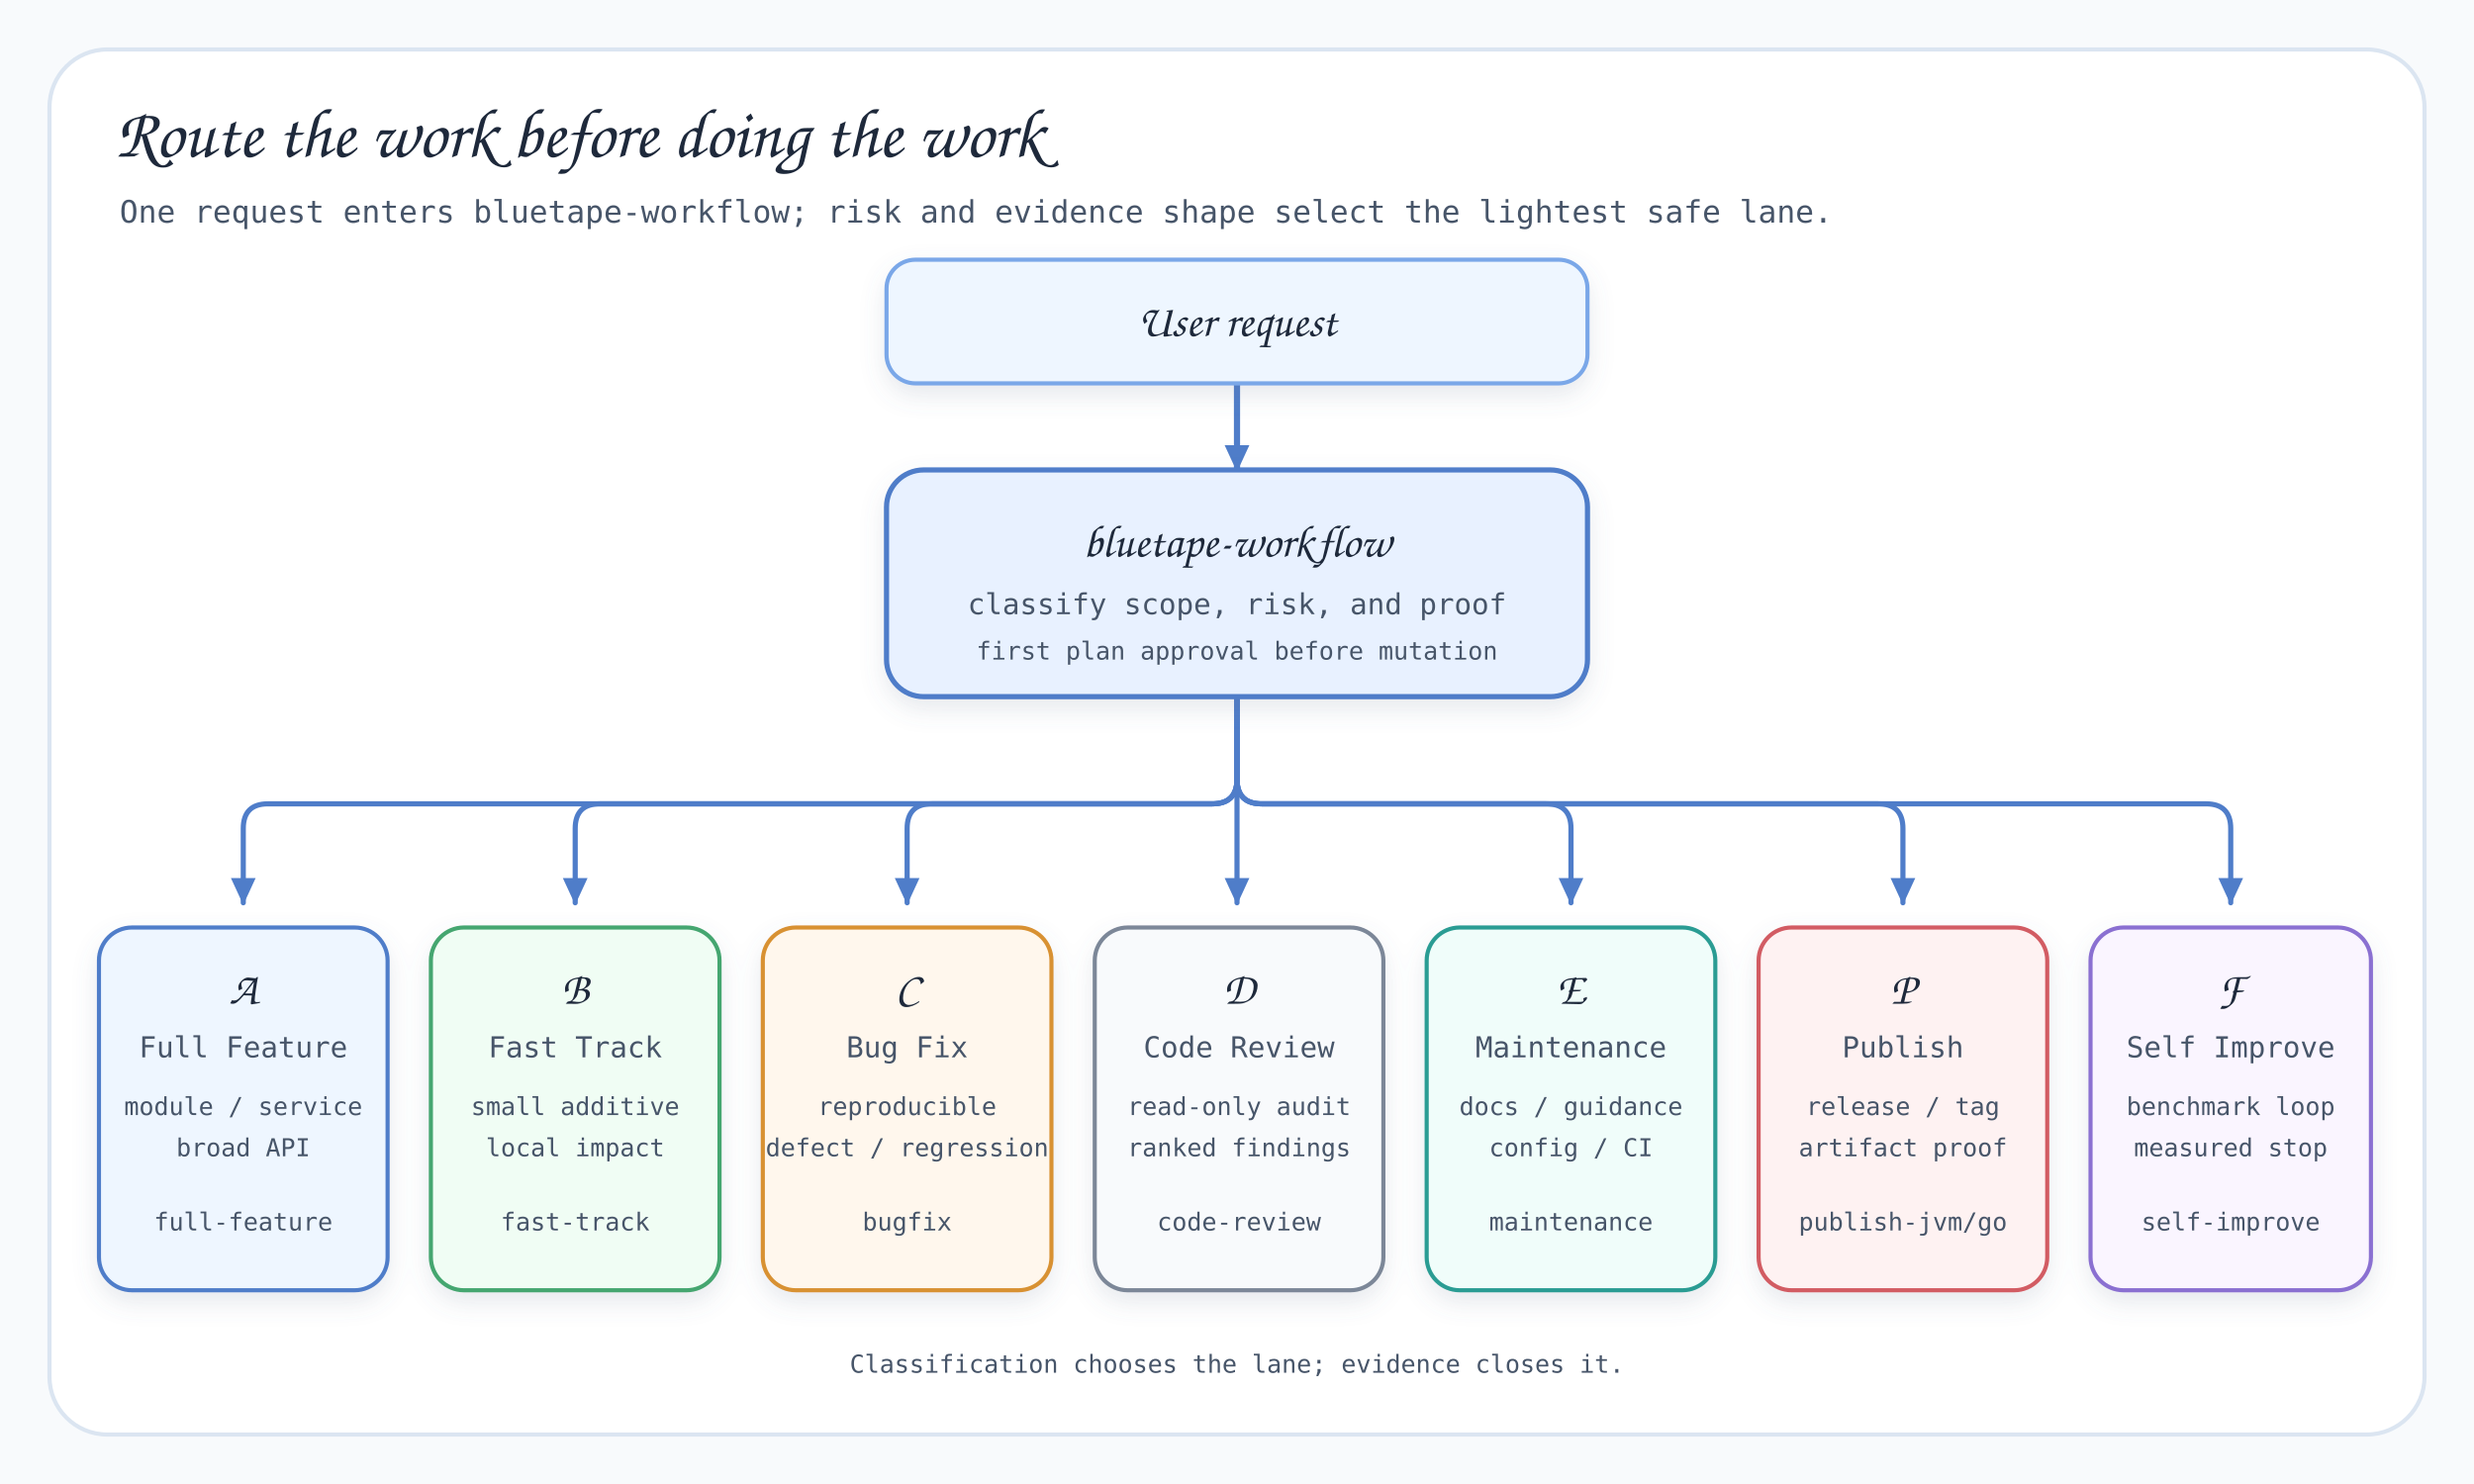
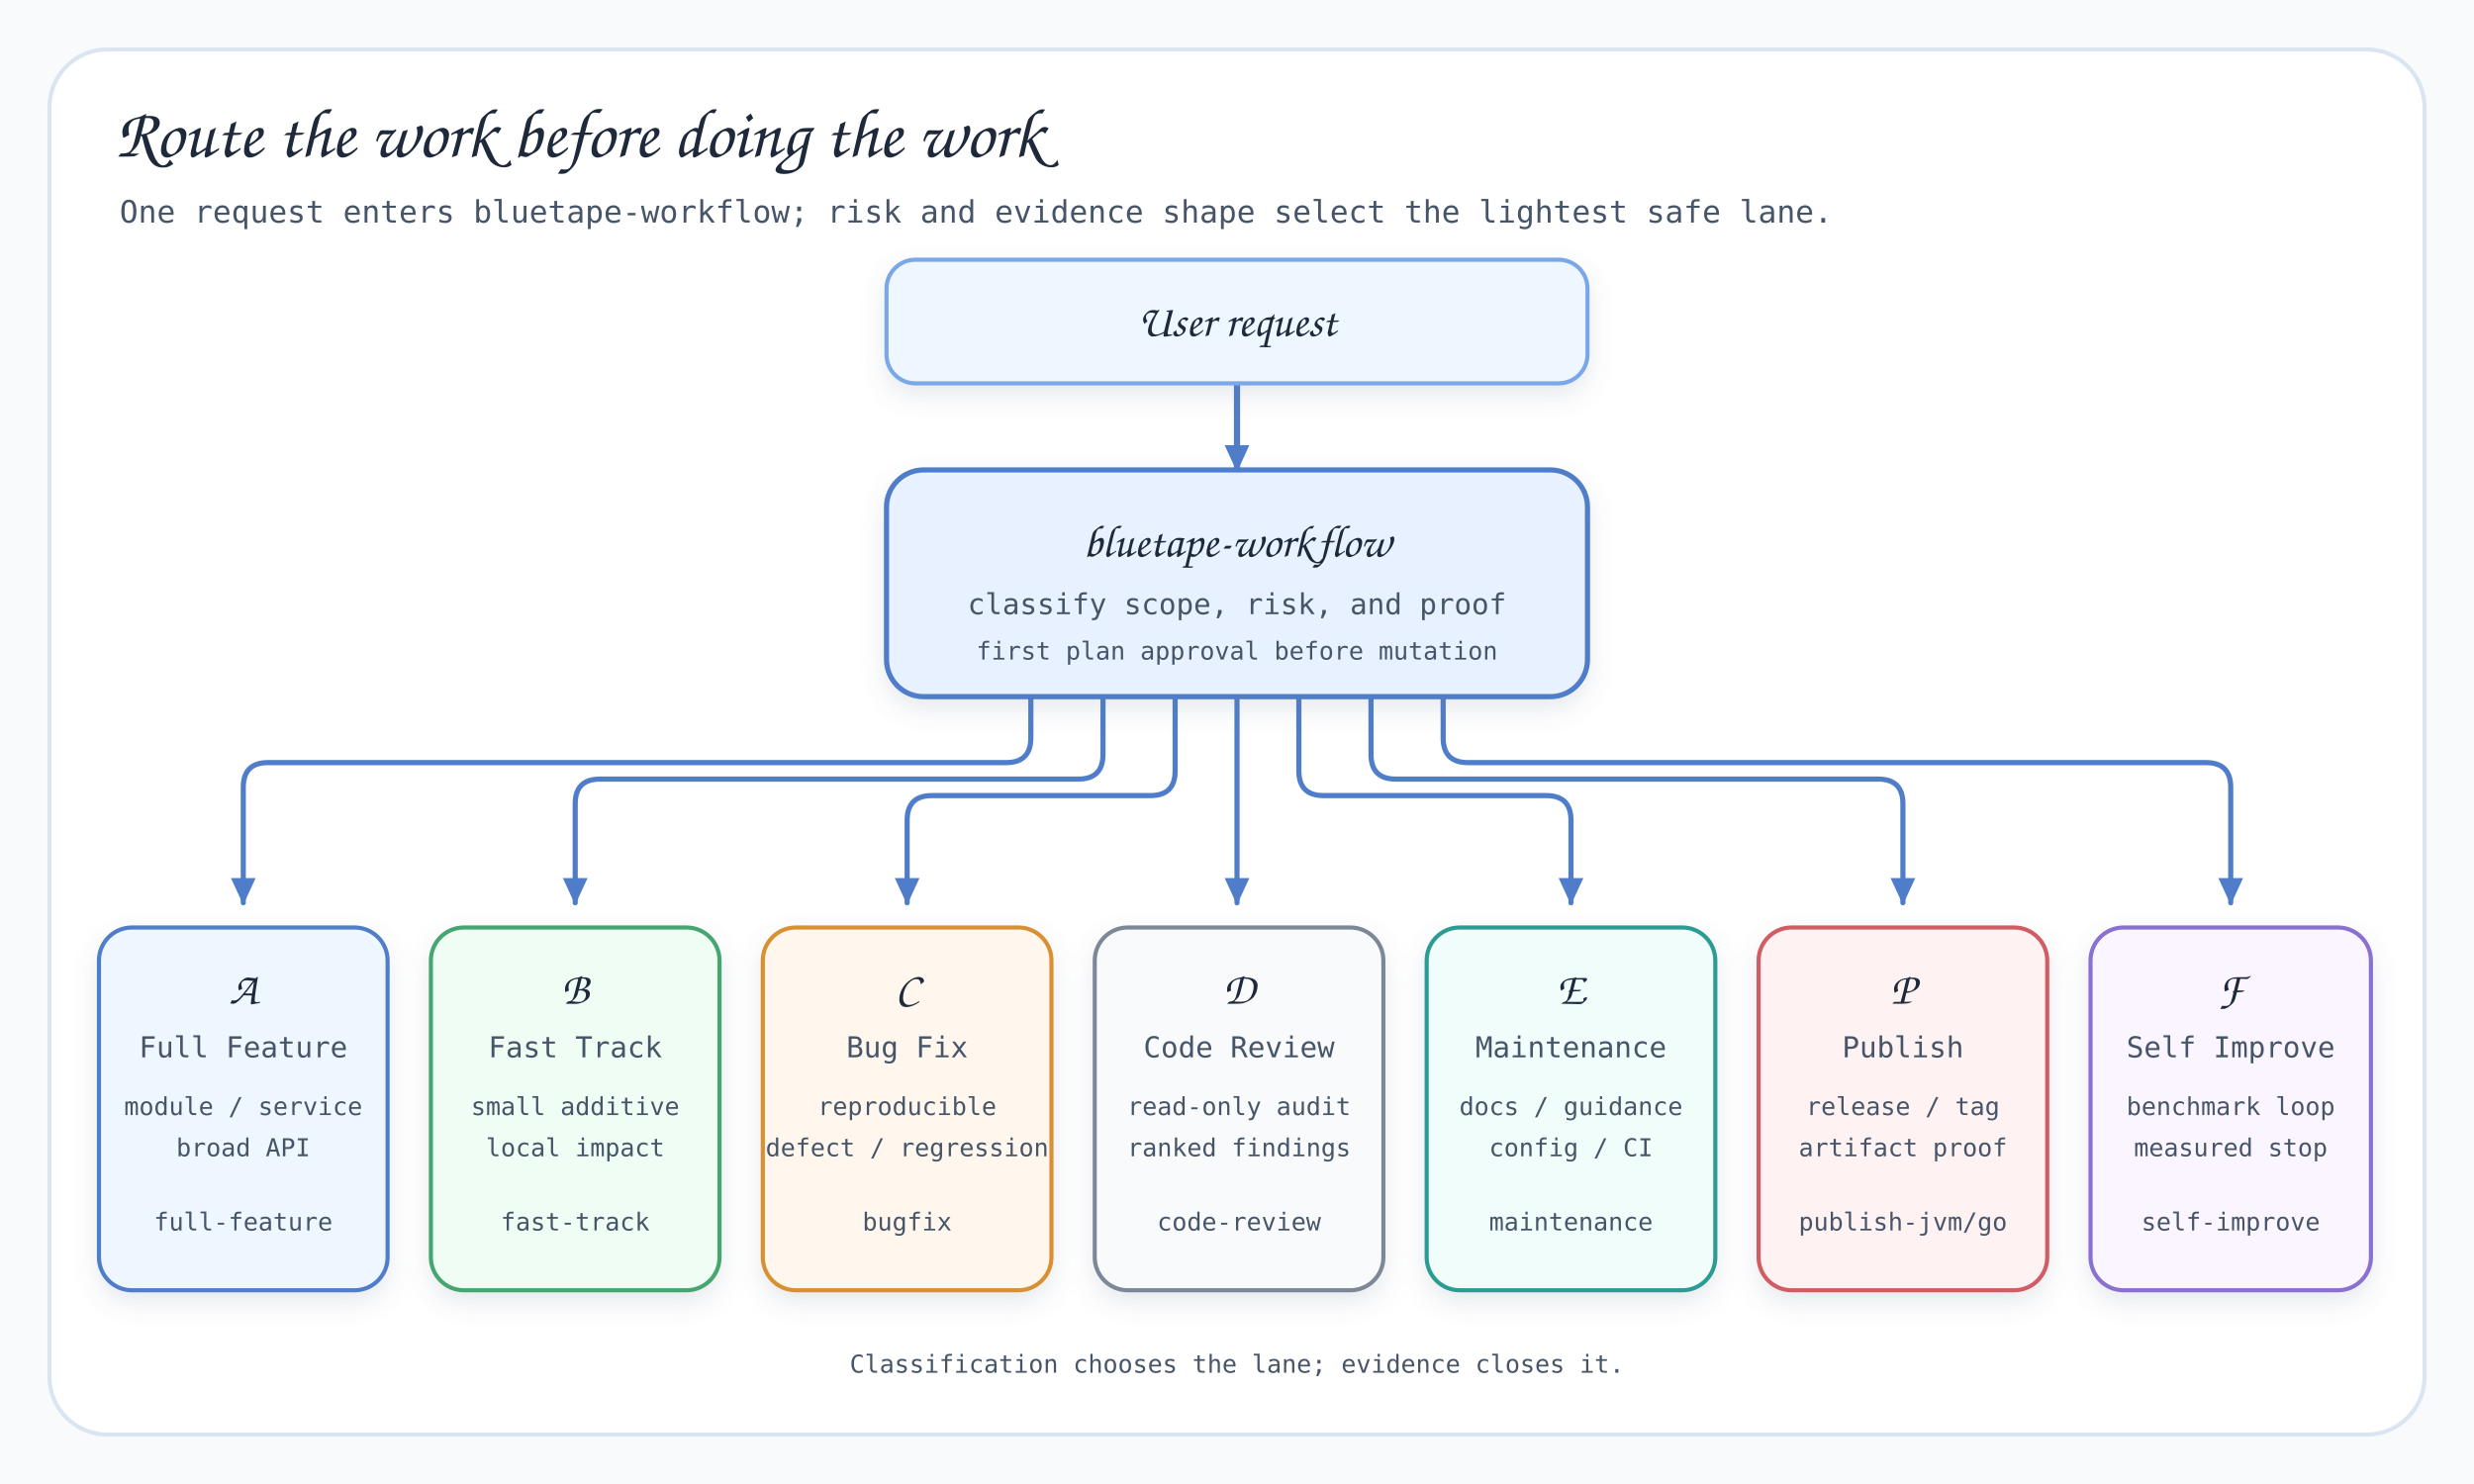
<svg xmlns="http://www.w3.org/2000/svg" viewBox="0 0 1200 720" width="1200" height="720">
  <style>
    .title { font-family: 'Architects Daughter', 'Comic Sans MS', cursive; fill: #1e293b; font-size: 34px; }
    .subtitle, .label, .small { font-family: 'Comic Mono', 'SFMono-Regular', Consolas, monospace; fill: #475569; }
    .subtitle { font-size: 15px; }
    .type { font-family: 'Architects Daughter', 'Comic Sans MS', cursive; fill: #1e293b; font-size: 22px; }
    .label { font-size: 14px; }
    .small { font-size: 12px; }
  </style>
  <defs>
    <filter id="shadow" x="-20%" y="-20%" width="140%" height="150%">
      <feDropShadow dx="0" dy="5" stdDeviation="6" flood-color="#64748b" flood-opacity="0.16" />
    </filter>
    <marker id="arrow-blue" markerWidth="14" markerHeight="14" refX="12" refY="7" orient="auto" markerUnits="userSpaceOnUse">
      <path d="M 0 1 L 13 7 L 0 13 Z" fill="#4f7dc9" />
    </marker>
  </defs>
  <rect width="1200" height="720" fill="#f8fafc" />
  <rect x="24" y="24" width="1152" height="672" rx="28" fill="#ffffff" stroke="#dbe5f1" stroke-width="2" />
  <text x="56" y="76" class="title">Route the work before doing the work</text>
  <text x="58" y="108" class="subtitle">One request enters bluetape-workflow; risk and evidence shape select the lightest safe lane.</text>
  <path d="M 600 186 V 228" fill="none" stroke="#4f7dc9" stroke-width="3" marker-end="url(#arrow-blue)" />
-   <path class="connector" d="M 600 338 V 378 Q 600 390 588 390 H 130 Q 118 390 118 402 V 438" fill="none" stroke="#4f7dc9" stroke-width="2.5" stroke-linecap="round" stroke-linejoin="round" marker-end="url(#arrow-blue)" />
-   <path class="connector" d="M 600 338 V 378 Q 600 390 588 390 H 291 Q 279 390 279 402 V 438" fill="none" stroke="#4f7dc9" stroke-width="2.5" stroke-linecap="round" stroke-linejoin="round" marker-end="url(#arrow-blue)" />
-   <path class="connector" d="M 600 338 V 378 Q 600 390 588 390 H 452 Q 440 390 440 402 V 438" fill="none" stroke="#4f7dc9" stroke-width="2.5" stroke-linecap="round" stroke-linejoin="round" marker-end="url(#arrow-blue)" />
+   <path class="connector" d="M 500 338 V 358 Q 500 370 488 370 H 130 Q 118 370 118 382 V 438" fill="none" stroke="#4f7dc9" stroke-width="2.5" stroke-linecap="round" stroke-linejoin="round" marker-end="url(#arrow-blue)" />
+   <path class="connector" d="M 535 338 V 366 Q 535 378 523 378 H 291 Q 279 378 279 390 V 438" fill="none" stroke="#4f7dc9" stroke-width="2.5" stroke-linecap="round" stroke-linejoin="round" marker-end="url(#arrow-blue)" />
+   <path class="connector" d="M 570 338 V 374 Q 570 386 558 386 H 452 Q 440 386 440 398 V 438" fill="none" stroke="#4f7dc9" stroke-width="2.5" stroke-linecap="round" stroke-linejoin="round" marker-end="url(#arrow-blue)" />
  <path class="connector" d="M 600 338 V 438" fill="none" stroke="#4f7dc9" stroke-width="2.5" stroke-linecap="round" stroke-linejoin="round" marker-end="url(#arrow-blue)" />
-   <path class="connector" d="M 600 338 V 378 Q 600 390 612 390 H 750 Q 762 390 762 402 V 438" fill="none" stroke="#4f7dc9" stroke-width="2.5" stroke-linecap="round" stroke-linejoin="round" marker-end="url(#arrow-blue)" />
-   <path class="connector" d="M 600 338 V 378 Q 600 390 612 390 H 911 Q 923 390 923 402 V 438" fill="none" stroke="#4f7dc9" stroke-width="2.5" stroke-linecap="round" stroke-linejoin="round" marker-end="url(#arrow-blue)" />
-   <path class="connector" d="M 600 338 V 378 Q 600 390 612 390 H 1070 Q 1082 390 1082 402 V 438" fill="none" stroke="#4f7dc9" stroke-width="2.5" stroke-linecap="round" stroke-linejoin="round" marker-end="url(#arrow-blue)" />
+   <path class="connector" d="M 630 338 V 374 Q 630 386 642 386 H 750 Q 762 386 762 398 V 438" fill="none" stroke="#4f7dc9" stroke-width="2.5" stroke-linecap="round" stroke-linejoin="round" marker-end="url(#arrow-blue)" />
+   <path class="connector" d="M 665 338 V 366 Q 665 378 677 378 H 911 Q 923 378 923 390 V 438" fill="none" stroke="#4f7dc9" stroke-width="2.5" stroke-linecap="round" stroke-linejoin="round" marker-end="url(#arrow-blue)" />
+   <path class="connector" d="M 700 338 V 358 Q 700 370 712 370 H 1070 Q 1082 370 1082 382 V 438" fill="none" stroke="#4f7dc9" stroke-width="2.5" stroke-linecap="round" stroke-linejoin="round" marker-end="url(#arrow-blue)" />
  <g filter="url(#shadow)">
    <rect x="430" y="126" width="340" height="60" rx="14" fill="#eef6ff" stroke="#7aa7e8" stroke-width="2" />
    <rect x="430" y="228" width="340" height="110" rx="18" fill="#e8f1ff" stroke="#4f7dc9" stroke-width="2.5" />
  </g>
  <text x="600" y="163" text-anchor="middle" class="type">User request</text>
  <text x="600" y="270" text-anchor="middle" class="type">bluetape-workflow</text>
  <text x="600" y="298" text-anchor="middle" class="label">classify scope, risk, and proof</text>
  <text x="600" y="320" text-anchor="middle" class="small">first plan approval before mutation</text>
  <g filter="url(#shadow)">
    <rect x="48" y="450" width="140" height="176" rx="16" fill="#eef6ff" stroke="#4f7dc9" stroke-width="2" />
    <rect x="209" y="450" width="140" height="176" rx="16" fill="#f0fdf4" stroke="#45a66f" stroke-width="2" />
    <rect x="370" y="450" width="140" height="176" rx="16" fill="#fff7ed" stroke="#d89132" stroke-width="2" />
    <rect x="531" y="450" width="140" height="176" rx="16" fill="#f8fafc" stroke="#7b8798" stroke-width="2" />
    <rect x="692" y="450" width="140" height="176" rx="16" fill="#f0fdfa" stroke="#2b9c93" stroke-width="2" />
    <rect x="853" y="450" width="140" height="176" rx="16" fill="#fef2f2" stroke="#d25b63" stroke-width="2" />
    <rect x="1014" y="450" width="136" height="176" rx="16" fill="#faf5ff" stroke="#8a6fd1" stroke-width="2" />
  </g>
  <text x="118" y="487" text-anchor="middle" class="type">A</text>
  <text x="118" y="513" text-anchor="middle" class="label">Full Feature</text>
  <text x="118" y="541" text-anchor="middle" class="small">module / service</text>
  <text x="118" y="561" text-anchor="middle" class="small">broad API</text>
  <text x="118" y="597" text-anchor="middle" class="small">full-feature</text>
  <text x="279" y="487" text-anchor="middle" class="type">B</text>
  <text x="279" y="513" text-anchor="middle" class="label">Fast Track</text>
  <text x="279" y="541" text-anchor="middle" class="small">small additive</text>
  <text x="279" y="561" text-anchor="middle" class="small">local impact</text>
  <text x="279" y="597" text-anchor="middle" class="small">fast-track</text>
  <text x="440" y="487" text-anchor="middle" class="type">C</text>
  <text x="440" y="513" text-anchor="middle" class="label">Bug Fix</text>
  <text x="440" y="541" text-anchor="middle" class="small">reproducible</text>
  <text x="440" y="561" text-anchor="middle" class="small">defect / regression</text>
  <text x="440" y="597" text-anchor="middle" class="small">bugfix</text>
  <text x="601" y="487" text-anchor="middle" class="type">D</text>
  <text x="601" y="513" text-anchor="middle" class="label">Code Review</text>
  <text x="601" y="541" text-anchor="middle" class="small">read-only audit</text>
  <text x="601" y="561" text-anchor="middle" class="small">ranked findings</text>
  <text x="601" y="597" text-anchor="middle" class="small">code-review</text>
  <text x="762" y="487" text-anchor="middle" class="type">E</text>
  <text x="762" y="513" text-anchor="middle" class="label">Maintenance</text>
  <text x="762" y="541" text-anchor="middle" class="small">docs / guidance</text>
  <text x="762" y="561" text-anchor="middle" class="small">config / CI</text>
  <text x="762" y="597" text-anchor="middle" class="small">maintenance</text>
  <text x="923" y="487" text-anchor="middle" class="type">P</text>
  <text x="923" y="513" text-anchor="middle" class="label">Publish</text>
  <text x="923" y="541" text-anchor="middle" class="small">release / tag</text>
  <text x="923" y="561" text-anchor="middle" class="small">artifact proof</text>
  <text x="923" y="597" text-anchor="middle" class="small">publish-jvm/go</text>
  <text x="1082" y="487" text-anchor="middle" class="type">F</text>
  <text x="1082" y="513" text-anchor="middle" class="label">Self Improve</text>
  <text x="1082" y="541" text-anchor="middle" class="small">benchmark loop</text>
  <text x="1082" y="561" text-anchor="middle" class="small">measured stop</text>
  <text x="1082" y="597" text-anchor="middle" class="small">self-improve</text>
  <text x="600" y="666" text-anchor="middle" class="small">Classification chooses the lane; evidence closes it.</text>
</svg>
